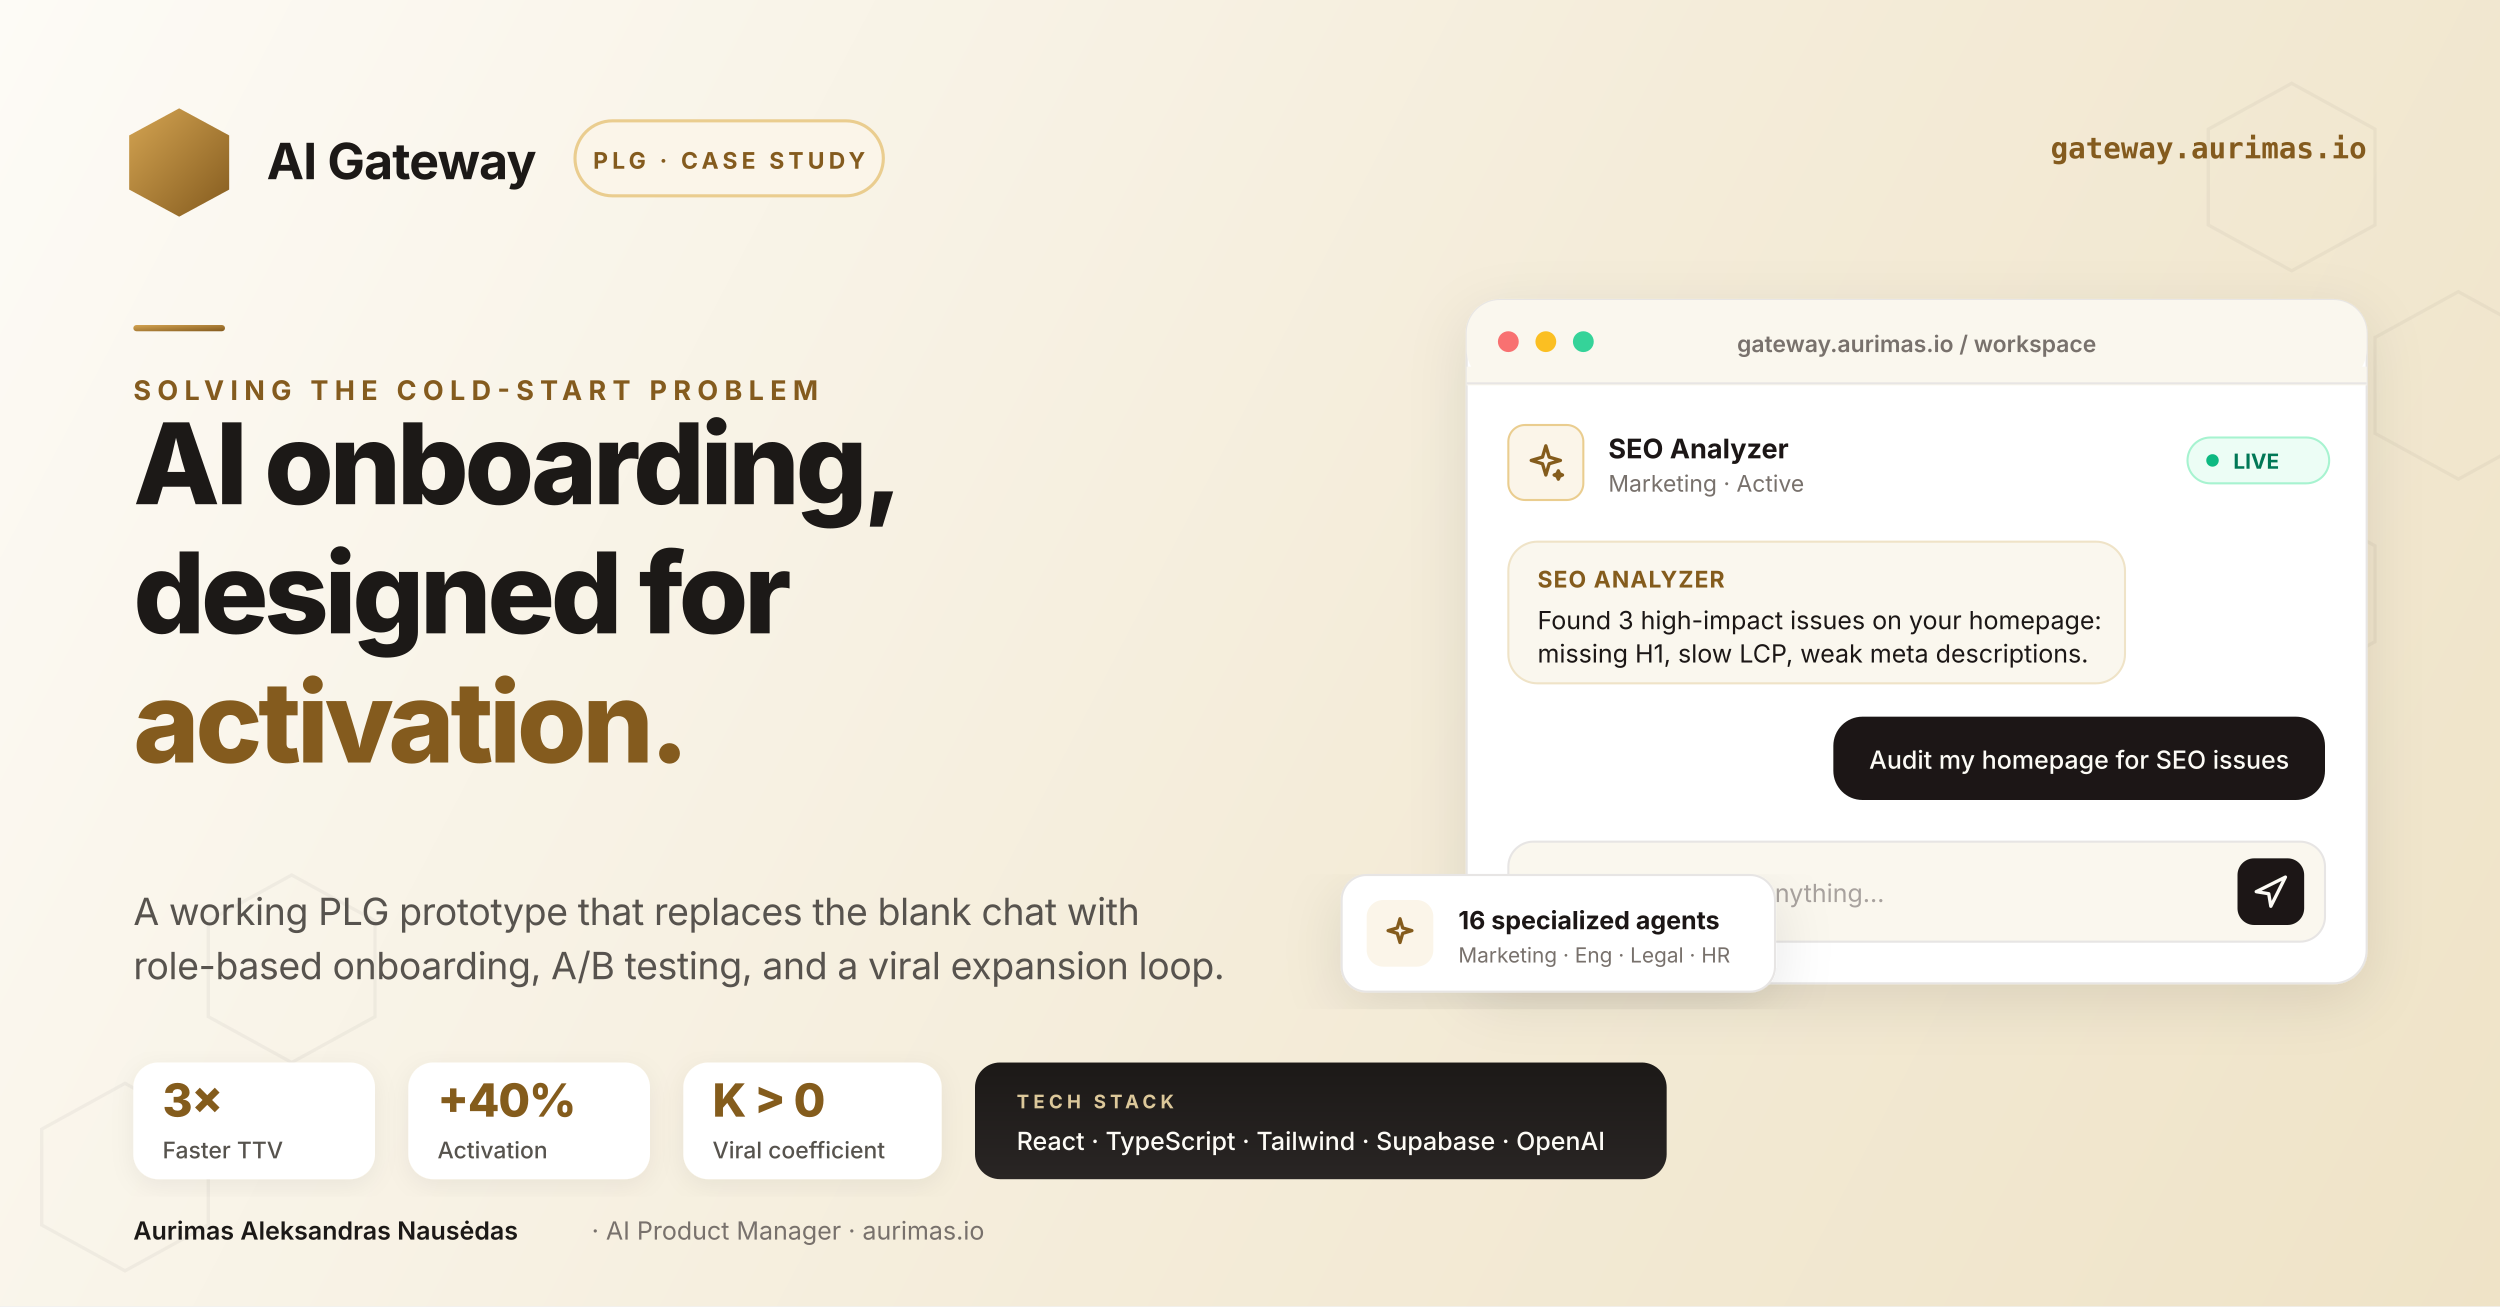
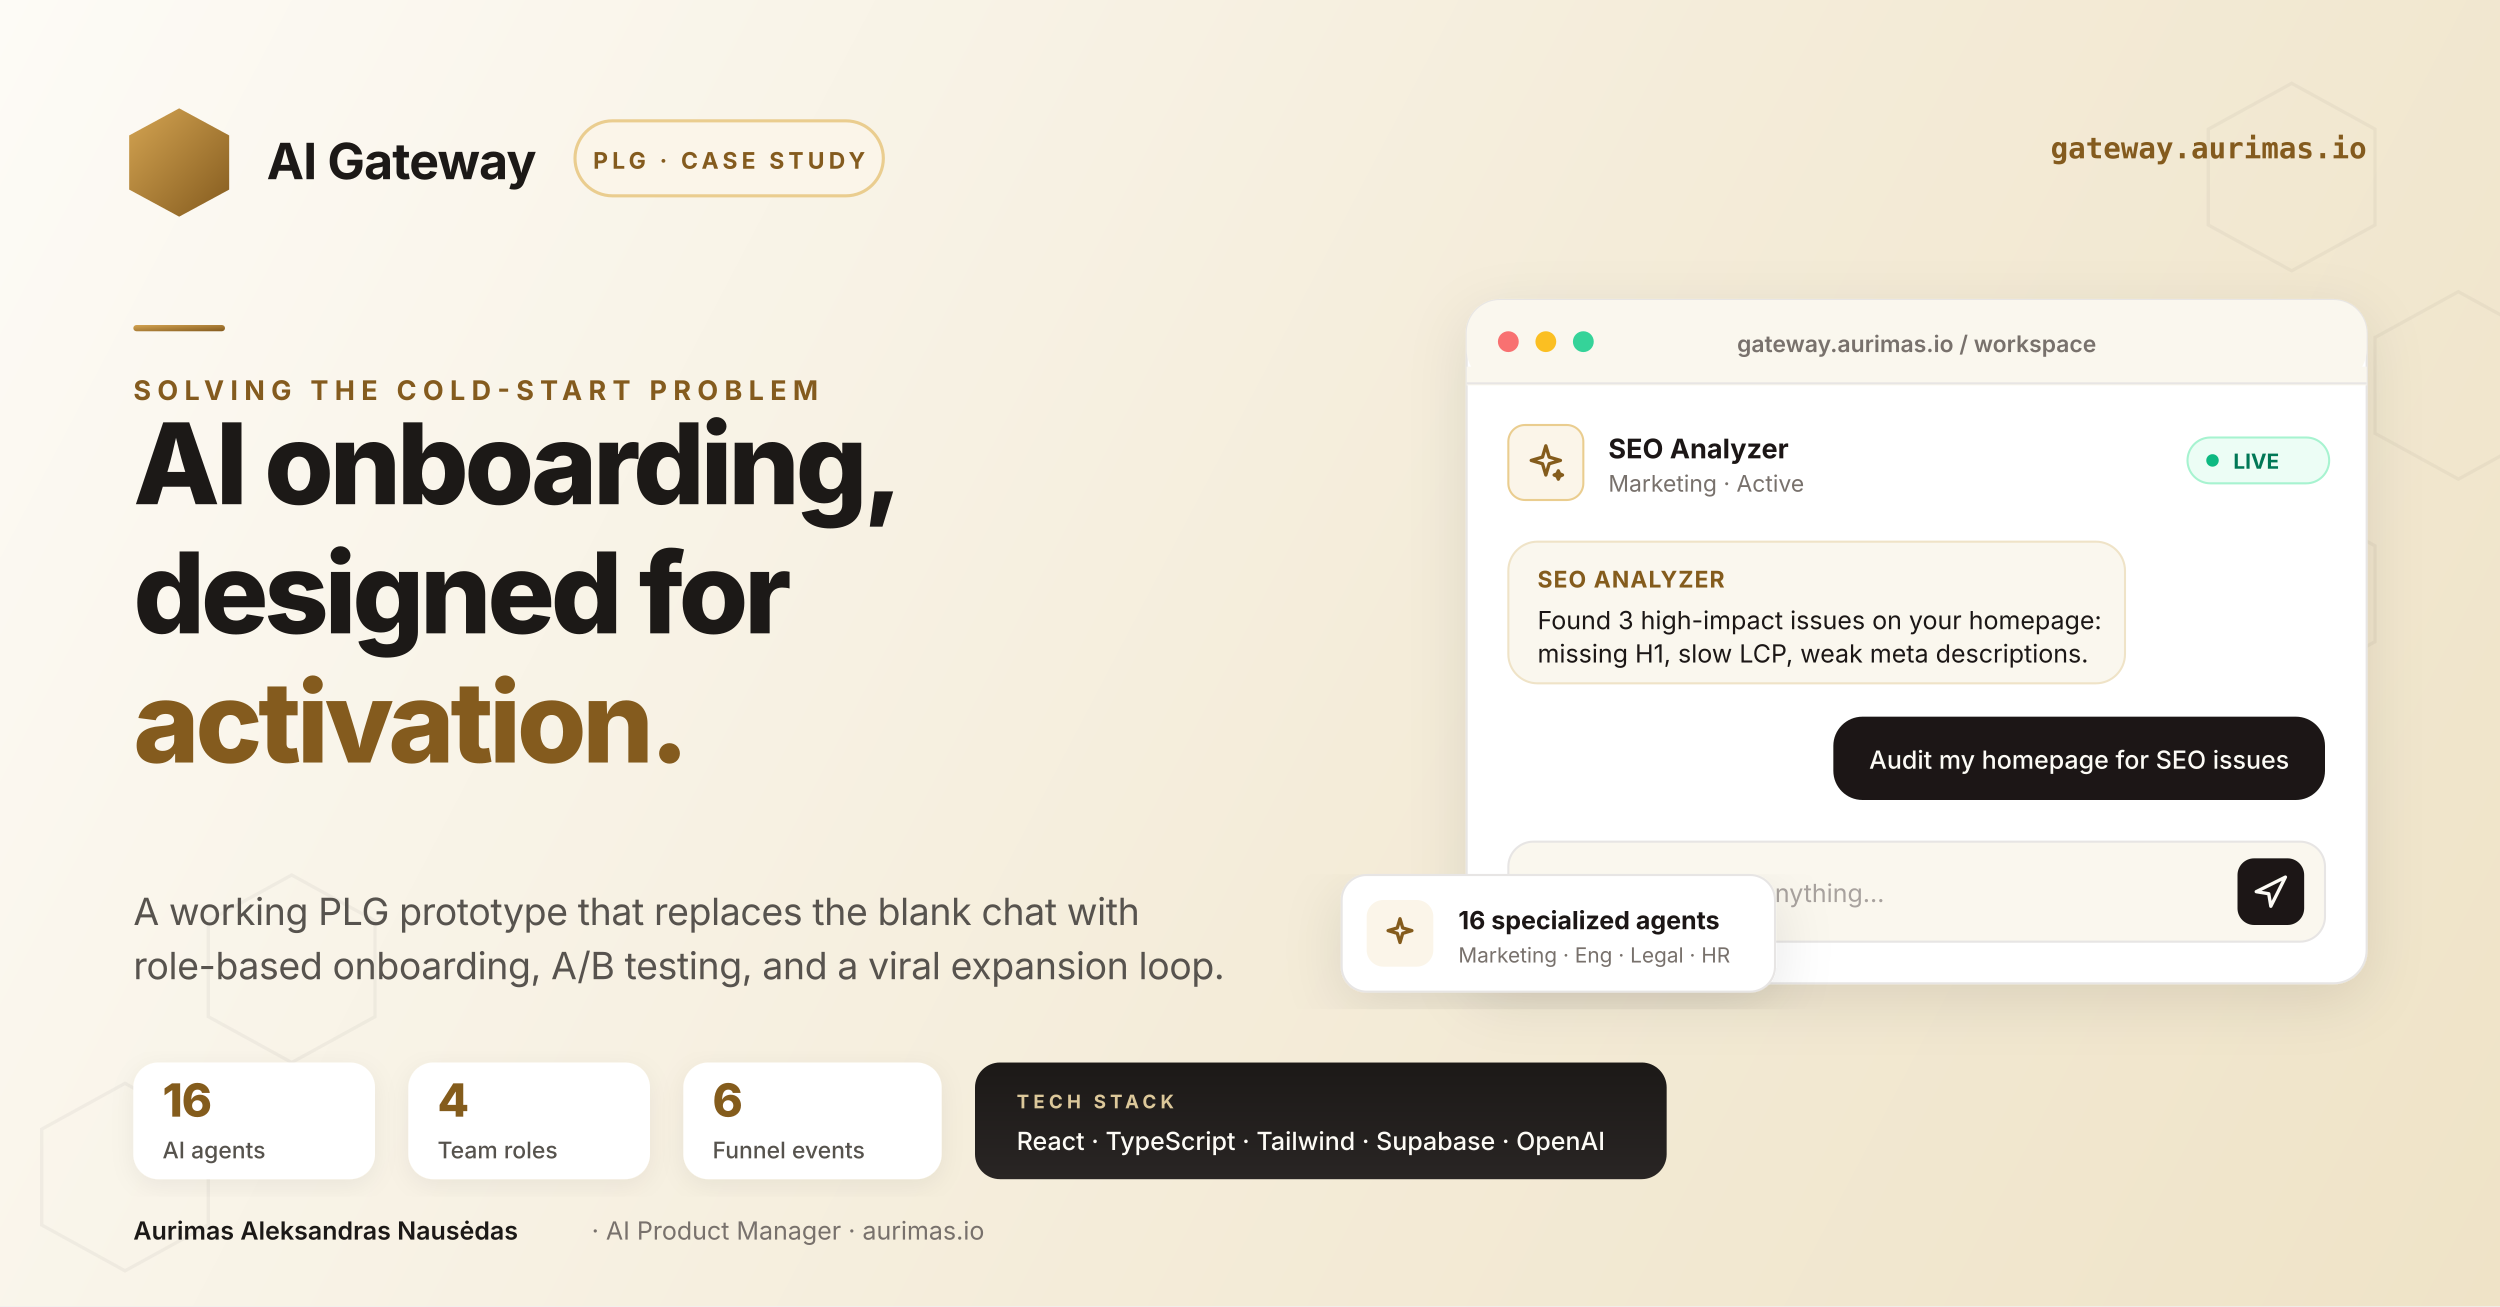
<svg xmlns="http://www.w3.org/2000/svg" width="1200" height="627" viewBox="0 0 1200 627" fill="none">
  <defs>
    <linearGradient id="bg" x1="0" y1="0" x2="1200" y2="627" gradientUnits="userSpaceOnUse">
      <stop offset="0" stop-color="#FDFBF6" />
      <stop offset="0.55" stop-color="#F4ECD9" />
      <stop offset="1" stop-color="#EFE3C7" />
    </linearGradient>
    <linearGradient id="brass" x1="0" y1="0" x2="1" y2="1">
      <stop offset="0" stop-color="#D4A452" />
      <stop offset="1" stop-color="#845B1E" />
    </linearGradient>
    <linearGradient id="darkPanel" x1="0" y1="0" x2="0" y2="1">
      <stop offset="0" stop-color="#1C1917" />
      <stop offset="1" stop-color="#292524" />
    </linearGradient>
    <filter id="shadow" x="-15%" y="-15%" width="130%" height="130%">
      <feDropShadow dx="0" dy="8" stdDeviation="14" flood-color="#1C1917" flood-opacity="0.10" />
    </filter>
    <filter id="lightShadow" x="-15%" y="-15%" width="130%" height="130%">
      <feDropShadow dx="0" dy="3" stdDeviation="6" flood-color="#1C1917" flood-opacity="0.06" />
    </filter>
  </defs>
  <rect width="1200" height="627" fill="url(#bg)" />
  <g opacity="0.045" stroke="#1C1917" stroke-width="1.6" fill="none">
    <polygon points="1100,40 1140,62 1140,108 1100,130 1060,108 1060,62" />
    <polygon points="1180,140 1220,162 1220,208 1180,230 1140,208 1140,162" />
    <polygon points="1100,240 1140,262 1140,308 1100,330 1060,308 1060,262" />
    <polygon points="60,520 100,542 100,588 60,610 20,588 20,542" />
    <polygon points="140,420 180,442 180,488 140,510 100,488 100,442" />
  </g>
  <g transform="translate(64, 52)">
    <polygon points="22,0 46,13 46,39 22,52 -2,39 -2,13" fill="url(#brass)" />
    <text x="64" y="34" font-family="Inter, -apple-system, BlinkMacSystemFont, sans-serif" font-size="24" font-weight="700" fill="#1C1917" letter-spacing="-0.4">AI Gateway</text>
    <g transform="translate(212, 6)">
      <rect x="0" y="0" width="148" height="36" rx="18" fill="#FBF5E9" stroke="#EACD8F" stroke-width="1.5" />
      <text x="74" y="23" font-family="Inter, sans-serif" font-size="11" font-weight="700" fill="#845B1E" text-anchor="middle" letter-spacing="2">PLG · CASE STUDY</text>
    </g>
  </g>
  <g transform="translate(1136, 76)">
    <text x="0" y="0" font-family="JetBrains Mono, ui-monospace, monospace" font-size="14" font-weight="600" fill="#845B1E" text-anchor="end">gateway.aurimas.io</text>
  </g>
  <g transform="translate(64, 156)">
    <rect x="0" y="0" width="44" height="3" rx="1.5" fill="url(#brass)" />
    <text x="0" y="36" font-family="Inter, sans-serif" font-size="13" font-weight="700" fill="#845B1E" letter-spacing="3">SOLVING THE COLD-START PROBLEM</text>
    <text x="0" y="86" font-family="Inter, sans-serif" font-size="54" font-weight="800" fill="#1C1917" letter-spacing="-2">
      <tspan x="0" dy="0">AI onboarding,</tspan>
      <tspan x="0" dy="62">designed for</tspan>
      <tspan x="0" dy="62" fill="#845B1E">activation.</tspan>
    </text>
    <text x="0" y="288" font-family="Inter, sans-serif" font-size="18" font-weight="400" fill="#57534E" letter-spacing="-0.2">
      <tspan x="0" dy="0">A working PLG prototype that replaces the blank chat with</tspan>
      <tspan x="0" dy="26">role-based onboarding, A/B testing, and a viral expansion loop.</tspan>
    </text>
  </g>
  <g transform="translate(704, 144)" filter="url(#shadow)">
    <rect x="0" y="0" width="432" height="328" rx="16" fill="#FFFFFF" stroke="#E7E5E4" stroke-width="1" />
    <rect x="0" y="0" width="432" height="40" rx="16" fill="#FAF7EE" />
    <rect x="0" y="32" width="432" height="9" fill="#FAF7EE" />
    <circle cx="20" cy="20" r="5" fill="#F87171" />
    <circle cx="38" cy="20" r="5" fill="#FBBF24" />
    <circle cx="56" cy="20" r="5" fill="#34D399" />
    <text x="216" y="25" font-family="Inter, sans-serif" font-size="11" font-weight="600" fill="#78716C" text-anchor="middle">gateway.aurimas.io / workspace</text>
    <line x1="0" y1="40" x2="432" y2="40" stroke="#E7E5E4" stroke-width="1" />
    <g transform="translate(20, 60)">
      <rect x="0" y="0" width="36" height="36" rx="8" fill="#FBF5E9" stroke="#EACD8F" stroke-width="1" />
      <g transform="translate(8, 8)" stroke="#845B1E" stroke-width="1.6" fill="none" stroke-linecap="round" stroke-linejoin="round">
        <path d="M10 2L11.6 7.4L17 9L11.6 10.6L10 16L8.4 10.6L3 9L8.4 7.4L10 2Z" />
        <path d="M16 14L16.6 15.4L18 16L16.6 16.6L16 18L15.4 16.6L14 16L15.4 15.4L16 14Z" />
      </g>
      <text x="48" y="16" font-family="Inter, sans-serif" font-size="13" font-weight="700" fill="#1C1917">SEO Analyzer</text>
      <text x="48" y="32" font-family="Inter, sans-serif" font-size="11" font-weight="400" fill="#78716C">Marketing · Active</text>
      <g transform="translate(326, 6)">
        <rect x="0" y="0" width="68" height="22" rx="11" fill="#ECFDF5" stroke="#A7F3D0" stroke-width="1" />
        <circle cx="12" cy="11" r="3" fill="#10B981" />
        <text x="22" y="15" font-family="Inter, sans-serif" font-size="10" font-weight="700" fill="#047857">LIVE</text>
      </g>
    </g>
    <g transform="translate(20, 116)">
      <rect x="0" y="0" width="296" height="68" rx="14" fill="#FAF7EE" stroke="#EFE3C7" stroke-width="1" />
      <text x="14" y="22" font-family="Inter, sans-serif" font-size="11" font-weight="700" fill="#845B1E" letter-spacing="0.5">SEO ANALYZER</text>
      <text x="14" y="42" font-family="Inter, sans-serif" font-size="12" font-weight="400" fill="#1C1917">
        <tspan x="14" dy="0">Found 3 high-impact issues on your homepage:</tspan>
        <tspan x="14" dy="16">missing H1, slow LCP, weak meta descriptions.</tspan>
      </text>
    </g>
    <g transform="translate(176, 200)">
      <rect x="0" y="0" width="236" height="40" rx="14" fill="#1C1917" />
      <text x="118" y="25" font-family="Inter, sans-serif" font-size="12" font-weight="500" fill="#FDFBF6" text-anchor="middle">Audit my homepage for SEO issues</text>
    </g>
    <g transform="translate(20, 260)">
      <rect x="0" y="0" width="392" height="48" rx="12" fill="#FAF7EE" stroke="#E7E5E4" stroke-width="1" />
      <text x="16" y="29" font-family="Inter, sans-serif" font-size="12" font-weight="400" fill="#A8A29E">Ask SEO Analyzer anything…</text>
      <rect x="350" y="8" width="32" height="32" rx="8" fill="#1C1917" />
      <g transform="translate(359, 17)" stroke="#FDFBF6" stroke-width="1.6" fill="none" stroke-linecap="round" stroke-linejoin="round">
        <path d="M0 7L14 0L7 14L6 8L0 7Z" />
      </g>
    </g>
  </g>
  <g transform="translate(644, 420)" filter="url(#shadow)">
    <rect x="0" y="0" width="208" height="56" rx="12" fill="#FFFFFF" stroke="#E7E5E4" stroke-width="1" />
    <rect x="12" y="12" width="32" height="32" rx="8" fill="#FBF5E9" />
    <g transform="translate(20, 20)" stroke="#845B1E" stroke-width="1.6" fill="none" stroke-linecap="round" stroke-linejoin="round">
      <path d="M8 1L9.3 5.4L13.7 6.7L9.3 8L8 12.4L6.7 8L2.3 6.7L6.7 5.4L8 1Z" />
    </g>
    <text x="56" y="26" font-family="Inter, sans-serif" font-size="12" font-weight="700" fill="#1C1917">16 specialized agents</text>
    <text x="56" y="42" font-family="Inter, sans-serif" font-size="10" font-weight="400" fill="#78716C">Marketing · Eng · Legal · HR</text>
  </g>
  <g transform="translate(64, 510)" font-family="Inter, sans-serif">
    <g filter="url(#lightShadow)">
      <rect x="0" y="0" width="116" height="56" rx="12" fill="#FFFFFF" />
-       <text x="14" y="26" font-size="22" font-weight="800" fill="#845B1E" letter-spacing="-0.5">3×</text>
-       <text x="14" y="46" font-size="11" font-weight="500" fill="#57534E">Faster TTV</text>
+       <text x="14" y="26" font-size="22" font-weight="800" fill="#845B1E" letter-spacing="-0.5">16</text>
+       <text x="14" y="46" font-size="11" font-weight="500" fill="#57534E">AI agents</text>
    </g>
    <g transform="translate(132, 0)" filter="url(#lightShadow)">
      <rect x="0" y="0" width="116" height="56" rx="12" fill="#FFFFFF" />
-       <text x="14" y="26" font-size="22" font-weight="800" fill="#845B1E" letter-spacing="-0.5">+40%</text>
-       <text x="14" y="46" font-size="11" font-weight="500" fill="#57534E">Activation</text>
+       <text x="14" y="26" font-size="22" font-weight="800" fill="#845B1E" letter-spacing="-0.5">4</text>
+       <text x="14" y="46" font-size="11" font-weight="500" fill="#57534E">Team roles</text>
    </g>
    <g transform="translate(264, 0)" filter="url(#lightShadow)">
      <rect x="0" y="0" width="124" height="56" rx="12" fill="#FFFFFF" />
-       <text x="14" y="26" font-size="22" font-weight="800" fill="#845B1E" letter-spacing="-0.5">K &gt; 0</text>
-       <text x="14" y="46" font-size="11" font-weight="500" fill="#57534E">Viral coefficient</text>
+       <text x="14" y="26" font-size="22" font-weight="800" fill="#845B1E" letter-spacing="-0.5">6</text>
+       <text x="14" y="46" font-size="11" font-weight="500" fill="#57534E">Funnel events</text>
    </g>
    <g transform="translate(404, 0)">
      <rect x="0" y="0" width="332" height="56" rx="12" fill="url(#darkPanel)" />
      <text x="20" y="22" font-size="9" font-weight="700" fill="#DCC89A" letter-spacing="2">TECH STACK</text>
      <text x="20" y="42" font-size="12" font-weight="500" fill="#FDFBF6">React · TypeScript · Tailwind · Supabase · OpenAI</text>
    </g>
  </g>
  <g transform="translate(64, 595)">
    <text x="0" y="0" font-family="Inter, sans-serif" font-size="12" font-weight="600" fill="#1C1917">Aurimas Aleksandras Nausėdas</text>
    <text x="220" y="0" font-family="Inter, sans-serif" font-size="12" font-weight="400" fill="#78716C">· AI Product Manager · aurimas.io</text>
  </g>
</svg>
